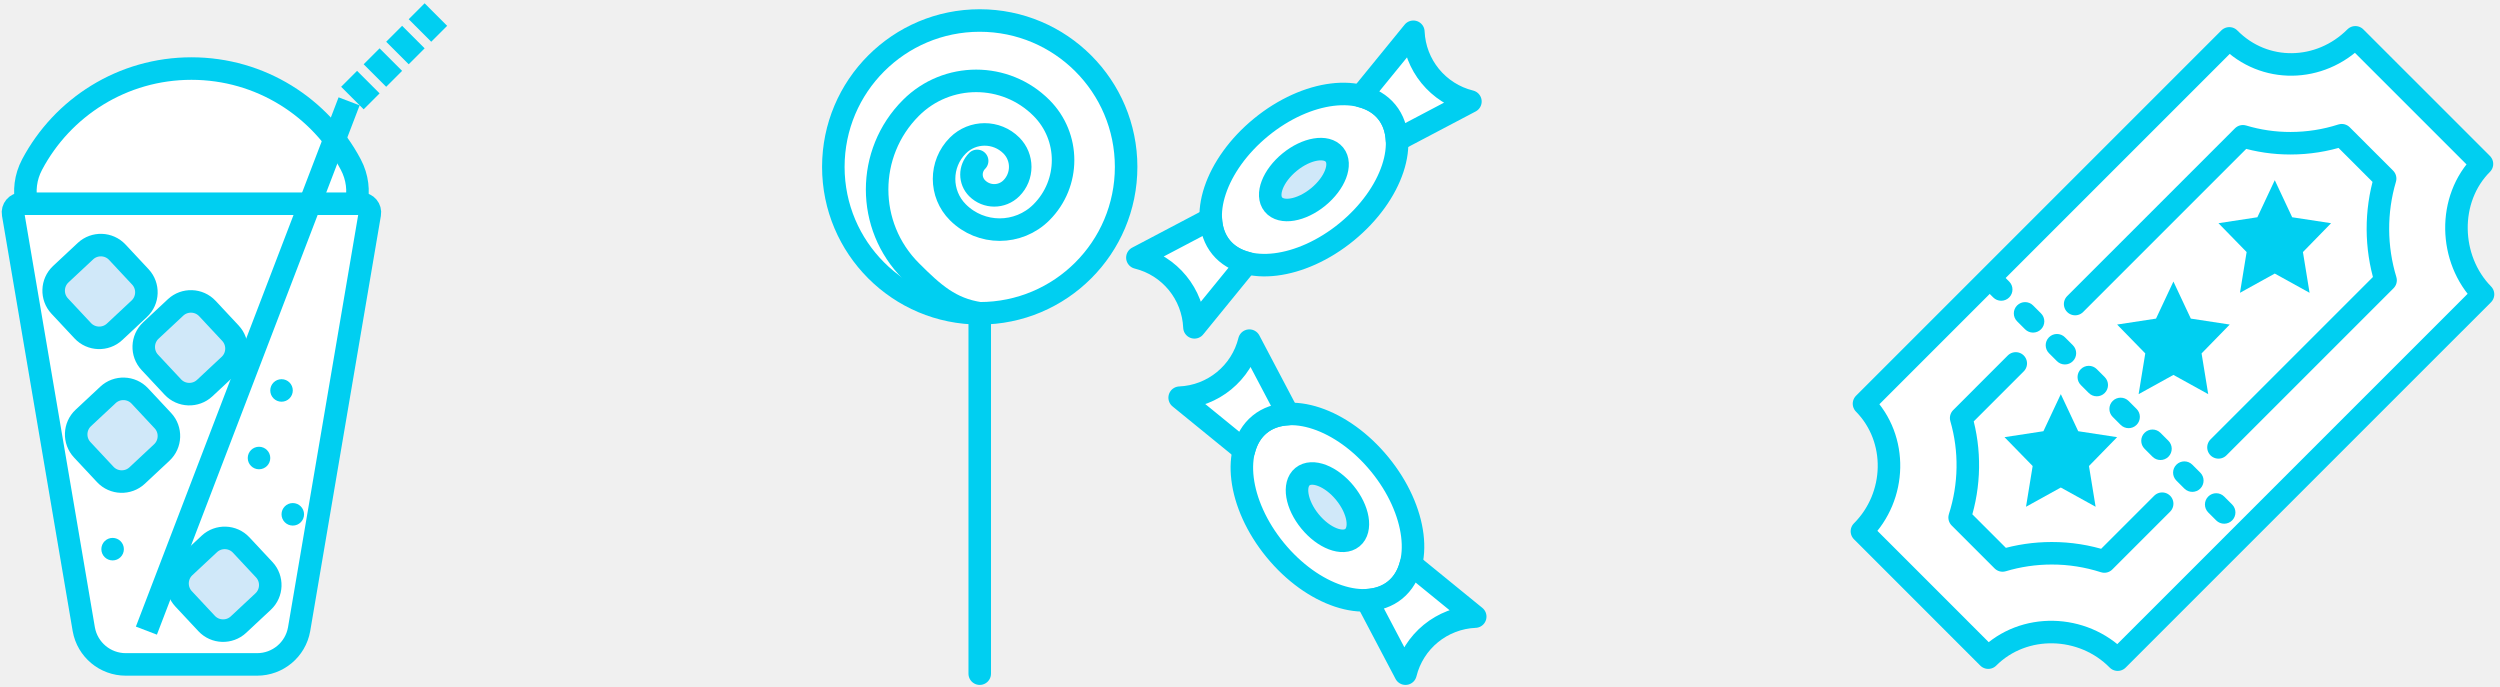
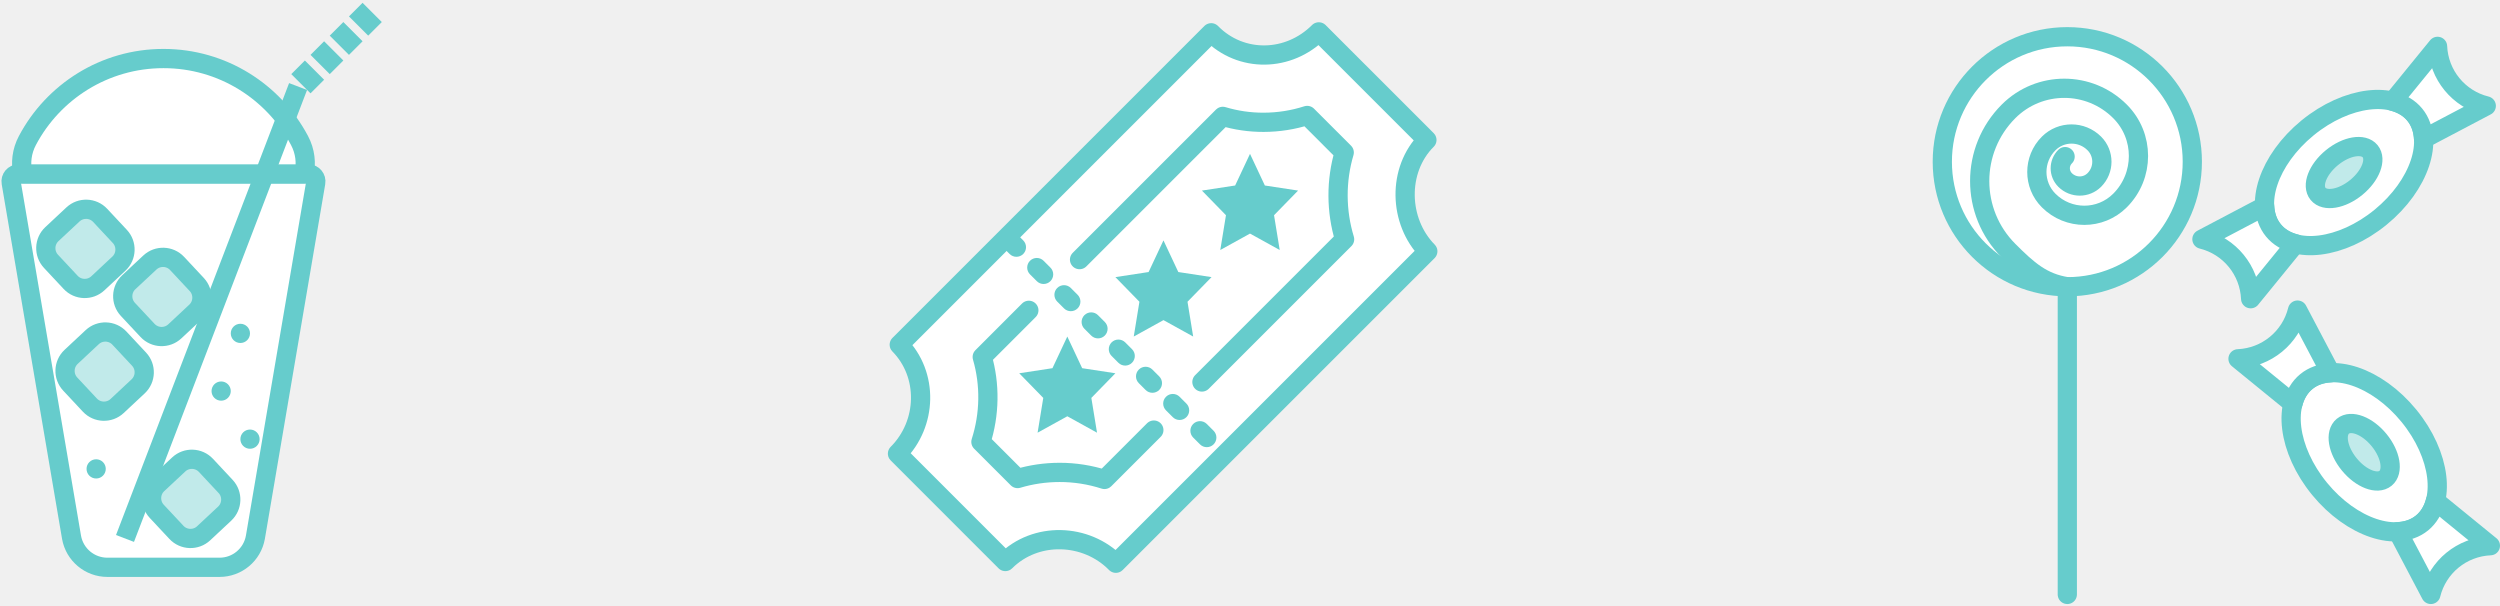
- <svg xmlns="http://www.w3.org/2000/svg" width="222px" height="61px" viewBox="0 0 222 61" version="1.1">
+ <svg xmlns="http://www.w3.org/2000/svg" width="260px" height="63px" viewBox="0 0 260 63" version="1.1">
  <defs />
  <g id="Page-1" stroke="none" stroke-width="1" fill="none" fill-rule="evenodd">
-     <g id="Desktop-HD" transform="translate(-615, -284)">
-       <g id="Icons" transform="translate(616, 285)">
-         <g id="Ticket" transform="translate(164, 2)">
-           <path d="M0.338,44.178 C3.443,41.073 3.581,35.962 0.522,32.85 L32.964,0.408 C36.06,3.559 41.013,3.459 44.156,0.315 L55.398,11.557 C52.293,14.662 52.434,20.023 55.492,23.136 L23.05,55.577 C19.954,52.427 14.701,52.255 11.557,55.398 L0.338,44.178 Z" id="Fill-1582" fill="#FFFFFF" />
-           <path d="M0.338,44.178 C3.443,41.073 3.581,35.962 0.522,32.85 L32.964,0.408 C36.06,3.559 41.013,3.459 44.156,0.315 L55.398,11.557 C52.293,14.662 52.434,20.023 55.492,23.136 L23.05,55.577 C19.954,52.427 14.701,52.255 11.557,55.398 L0.338,44.178 Z" id="Stroke-1583" stroke="#00CFF1" stroke-width="2" stroke-linejoin="round" />
-           <path d="M27,41.728 L21.866,46.862 C20.368,46.38 18.788,46.127 17.19,46.13 C15.688,46.132 14.221,46.35 12.828,46.769 L9.015,42.956 C9.937,40.079 9.984,36.989 9.151,34.122 L14,29.272 M19.272,24 L34.171,9.102 C35.526,9.511 36.949,9.722 38.406,9.72 C39.966,9.718 41.494,9.475 42.948,9.007 L46.8,12.859 C45.932,15.788 45.945,18.958 46.839,21.889 L32,36.728" id="Stroke-1847" stroke="#00CFF1" stroke-width="2" stroke-linecap="round" stroke-linejoin="round" />
-           <path d="M18,32 L19.545,35.292 L23,35.82 L20.5,38.382 L21.09,42 L18,40.292 L14.91,42 L15.5,38.382 L13,35.82 L16.455,35.292 L18,32" id="Fill-1848" fill="#00CFF1" />
-           <path d="M28,22 L29.545,25.292 L33,25.82 L30.5,28.382 L31.09,32 L28,30.292 L24.91,32 L25.5,28.382 L23,25.82 L26.455,25.292 L28,22" id="Fill-1849" fill="#00CFF1" />
-           <path d="M37,13 L38.545,16.292 L42,16.82 L39.5,19.382 L40.09,23 L37,21.292 L33.91,23 L34.5,19.382 L32,16.82 L35.455,16.292 L37,13" id="Fill-1850" fill="#00CFF1" />
-           <path d="M32.506,43.506 C32.25,43.506 31.994,43.408 31.799,43.213 L31.092,42.506 C30.701,42.115 30.701,41.482 31.092,41.092 C31.482,40.701 32.115,40.701 32.506,41.092 L33.213,41.799 C33.604,42.189 33.604,42.822 33.213,43.213 C33.018,43.408 32.762,43.506 32.506,43.506 L32.506,43.506 Z M29.678,40.678 C29.422,40.678 29.166,40.58 28.971,40.385 L28.264,39.678 C27.873,39.287 27.873,38.654 28.264,38.264 C28.654,37.873 29.287,37.873 29.678,38.264 L30.385,38.971 C30.775,39.361 30.775,39.994 30.385,40.385 C30.189,40.58 29.934,40.678 29.678,40.678 L29.678,40.678 Z M26.85,37.85 C26.594,37.85 26.338,37.752 26.143,37.557 L25.436,36.85 C25.045,36.459 25.045,35.826 25.436,35.436 C25.826,35.045 26.459,35.045 26.85,35.436 L27.557,36.143 C27.947,36.533 27.947,37.166 27.557,37.557 C27.361,37.752 27.105,37.85 26.85,37.85 L26.85,37.85 Z M24.021,35.021 C23.765,35.021 23.509,34.923 23.313,34.728 L22.606,34.021 C22.216,33.63 22.216,32.997 22.606,32.606 C22.997,32.216 23.63,32.216 24.021,32.606 L24.728,33.313 C25.118,33.704 25.118,34.337 24.728,34.728 C24.532,34.923 24.276,35.021 24.021,35.021 L24.021,35.021 Z M21.192,32.192 C20.937,32.192 20.681,32.095 20.485,31.899 L19.778,31.192 C19.388,30.802 19.388,30.169 19.778,29.778 C20.169,29.388 20.802,29.388 21.192,29.778 L21.899,30.485 C22.29,30.876 22.29,31.509 21.899,31.899 C21.704,32.095 21.448,32.192 21.192,32.192 L21.192,32.192 Z M18.364,29.364 C18.108,29.364 17.853,29.267 17.657,29.071 L16.95,28.364 C16.56,27.974 16.56,27.341 16.95,26.95 C17.341,26.56 17.974,26.56 18.364,26.95 L19.071,27.657 C19.462,28.048 19.462,28.681 19.071,29.071 C18.876,29.267 18.62,29.364 18.364,29.364 L18.364,29.364 Z M15.535,26.535 C15.279,26.535 15.023,26.437 14.828,26.242 L14.121,25.535 C13.73,25.145 13.73,24.512 14.121,24.121 C14.512,23.73 15.145,23.73 15.535,24.121 L16.242,24.828 C16.633,25.219 16.633,25.852 16.242,26.242 C16.047,26.437 15.791,26.535 15.535,26.535 L15.535,26.535 Z M12.707,23.707 C12.451,23.707 12.195,23.609 12,23.414 L11.293,22.707 C10.902,22.316 10.902,21.684 11.293,21.293 C11.684,20.902 12.316,20.902 12.707,21.293 L13.414,22 C13.805,22.391 13.805,23.023 13.414,23.414 C13.219,23.609 12.963,23.707 12.707,23.707 L12.707,23.707 Z" id="Fill-1851" fill="#00CFF1" />
+     <g id="Desktop-HD" transform="translate(-596, -296)">
+       <g id="Group-2" transform="translate(597, 297)">
+         <g id="Frappe">
+           <path d="M10.166,58 C8.333,58 6.764,56.687 6.441,54.884 L0.164,18 C0.078,17.525 0.444,17.088 0.927,17.088 L31.073,17.088 C31.556,17.088 31.922,17.525 31.836,18 L25.559,54.884 C25.236,56.687 23.667,58 21.834,58 L10.166,58 Z" id="Fill-749" fill="#FFFFFF" />
+           <path d="M21.834,58 L10.166,58 C8.333,58 6.764,56.687 6.441,54.884 L0.164,18 C0.078,17.525 0.444,17.088 0.927,17.088 L31.073,17.088 C31.556,17.088 31.922,17.525 31.836,18 L25.559,54.884 C25.236,56.687 23.667,58 21.834,58 L21.834,58 Z" id="Stroke-750" stroke="#66CCCC" stroke-width="2" stroke-linejoin="round" />
+           <path d="M23,39.672 C23,40.224 22.552,40.672 22,40.672 C21.448,40.672 21,40.224 21,39.672 C21,39.12 21.448,38.672 22,38.672 C22.552,38.672 23,39.12 23,39.672" id="Fill-787" fill="#66CCCC" />
+           <path d="M26,44.672 C26,45.224 25.552,45.672 25,45.672 C24.448,45.672 24,45.224 24,44.672 C24,44.12 24.448,43.672 25,43.672 C25.552,43.672 26,44.12 26,44.672" id="Fill-788" fill="#66CCCC" />
+           <path d="M25,33.672 C25,34.224 24.552,34.672 24,34.672 C23.448,34.672 23,34.224 23,33.672 C23,33.12 23.448,32.672 24,32.672 C24.552,32.672 25,33.12 25,33.672" id="Fill-789" fill="#66CCCC" />
+           <path d="M13.368,39.18 L11.176,41.229 C10.372,41.979 9.1,41.936 8.349,41.132 L6.301,38.94 C5.55,38.137 5.593,36.865 6.397,36.114 L8.589,34.066 C9.393,33.314 10.665,33.357 11.416,34.161 L13.464,36.354 C14.215,37.157 14.172,38.429 13.368,39.18 L13.368,39.18 Z" id="Fill-790" fill-opacity="0.403" fill="#66CCCC" />
+           <path d="M13.368,39.18 L11.176,41.229 C10.372,41.979 9.1,41.936 8.349,41.132 L6.301,38.94 C5.55,38.137 5.593,36.865 6.397,36.114 L8.589,34.066 C9.393,33.314 10.665,33.357 11.416,34.161 L13.464,36.354 C14.215,37.157 14.172,38.429 13.368,39.18 L13.368,39.18 Z" id="Stroke-791" stroke="#66CCCC" stroke-width="2" stroke-linecap="round" stroke-linejoin="round" />
+           <path d="M19.368,31.416 L17.176,33.464 C16.372,34.215 15.1,34.172 14.349,33.368 L12.301,31.176 C11.55,30.372 11.593,29.1 12.397,28.349 L14.589,26.301 C15.393,25.55 16.665,25.593 17.416,26.397 L19.464,28.589 C20.215,29.393 20.172,30.665 19.368,31.416 L19.368,31.416 Z" id="Fill-792" fill-opacity="0.403" fill="#66CCCC" />
+           <path d="M17.176,33.464 C16.372,34.215 15.1,34.172 14.349,33.368 L12.301,31.176 C11.55,30.372 11.593,29.1 12.397,28.349 L14.589,26.301 C15.393,25.55 16.665,25.593 17.416,26.397 L19.464,28.589 C20.215,29.393 20.172,30.665 19.368,31.416 L17.176,33.464 Z" id="Stroke-793" stroke="#66CCCC" stroke-width="2" stroke-linecap="round" stroke-linejoin="round" />
+           <path d="M11.368,26.416 L9.176,28.464 C8.372,29.215 7.1,29.172 6.349,28.368 L4.301,26.176 C3.55,25.372 3.593,24.1 4.397,23.349 L6.589,21.301 C7.393,20.55 8.665,20.593 9.416,21.397 L11.464,23.589 C12.215,24.393 12.172,25.665 11.368,26.416 L11.368,26.416 Z" id="Fill-794" fill-opacity="0.403" fill="#66CCCC" />
+           <path d="M11.368,26.416 L9.176,28.464 C8.372,29.215 7.1,29.172 6.349,28.368 L4.301,26.176 C3.55,25.372 3.593,24.1 4.397,23.349 L6.589,21.301 C7.393,20.55 8.665,20.593 9.416,21.397 L11.464,23.589 C12.215,24.393 12.172,25.665 11.368,26.416 L11.368,26.416 Z" id="Stroke-795" stroke="#66CCCC" stroke-width="2" stroke-linecap="round" stroke-linejoin="round" />
+           <path d="M22.368,52.416 L20.176,54.464 C19.372,55.215 18.1,55.172 17.349,54.368 L15.301,52.176 C14.55,51.372 14.593,50.1 15.397,49.349 L17.589,47.301 C18.393,46.55 19.665,46.593 20.416,47.397 L22.464,49.589 C23.215,50.393 23.172,51.665 22.368,52.416 L22.368,52.416 Z" id="Fill-796" fill-opacity="0.403" fill="#66CCCC" />
+           <path d="M22.368,52.416 L20.176,54.464 C19.372,55.215 18.1,55.172 17.349,54.368 L15.301,52.176 C14.55,51.372 14.593,50.1 15.397,49.349 L17.589,47.301 C18.393,46.55 19.665,46.593 20.416,47.397 L22.464,49.589 C23.215,50.393 23.172,51.665 22.368,52.416 L22.368,52.416 Z" id="Stroke-797" stroke="#66CCCC" stroke-width="2" stroke-linecap="round" stroke-linejoin="round" />
+           <path d="M10,47.765 C10,48.317 9.552,48.765 9,48.765 C8.448,48.765 8,48.317 8,47.765 C8,47.212 8.448,46.765 9,46.765 C9.552,46.765 10,47.212 10,47.765" id="Fill-798" fill="#66CCCC" />
+           <path d="M30.628,17.088 C30.872,15.97 30.753,14.751 30.148,13.609 C27.463,8.54 22.135,5.088 16,5.088 C9.865,5.088 4.537,8.54 1.852,13.609 C1.247,14.751 1.128,15.97 1.372,17.088 L30.628,17.088 L30.628,17.088 Z" id="Fill-799" fill="#FFFFFF" />
+           <path d="M30.628,17.088 C30.872,15.97 30.753,14.751 30.148,13.609 C27.463,8.54 22.135,5.088 16,5.088 C9.865,5.088 4.537,8.54 1.852,13.609 C1.247,14.751 1.128,15.97 1.372,17.088 L30.628,17.088 L30.628,17.088 Z" id="Stroke-800" stroke="#66CCCC" stroke-width="2" stroke-linejoin="round" />
+           <path d="M12,55 L30,8 M30,6 L32,8 M32,4 L34,6 M34,2 L36,4 M36,0 L38,2" id="Stroke-801" stroke="#66CCCC" stroke-width="2" stroke-linejoin="round" />
        </g>
-         <g id="Candy" transform="translate(73, 0)">
+         <g id="Ticket" transform="translate(92, 2)">
+           <path d="M11.557,55.398 L0.338,44.178 C3.443,41.073 3.581,35.962 0.522,32.85 L32.964,0.408 C36.06,3.559 41.013,3.459 44.156,0.315 L55.398,11.557 C52.293,14.662 52.434,20.023 55.492,23.136 L23.05,55.577 C19.954,52.427 14.701,52.255 11.557,55.398 L11.557,55.398 Z" id="Fill-1582" fill="#FFFFFF" />
+           <path d="M11.557,55.398 L0.338,44.178 C3.443,41.073 3.581,35.962 0.522,32.85 L32.964,0.408 C36.06,3.559 41.013,3.459 44.156,0.315 L55.398,11.557 C52.293,14.662 52.434,20.023 55.492,23.136 L23.05,55.577 C19.954,52.427 14.701,52.255 11.557,55.398 L11.557,55.398 Z" id="Stroke-1583" stroke="#66CCCC" stroke-width="2" stroke-linejoin="round" />
+           <path d="M27,41.728 L21.866,46.862 C20.368,46.38 18.788,46.127 17.19,46.13 C15.688,46.132 14.221,46.35 12.828,46.769 L9.015,42.956 C9.937,40.079 9.984,36.989 9.151,34.122 L14,29.272 M19.272,24 L34.171,9.102 C35.526,9.511 36.949,9.722 38.406,9.72 C39.966,9.718 41.494,9.475 42.948,9.007 L46.8,12.859 C45.932,15.788 45.945,18.958 46.839,21.889 L32,36.728" id="Stroke-1847" stroke="#66CCCC" stroke-width="2" stroke-linecap="round" stroke-linejoin="round" />
+           <path d="M18,32 L19.545,35.292 L23,35.82 L20.5,38.382 L21.09,42 L18,40.292 L14.91,42 L15.5,38.382 L13,35.82 L16.455,35.292 L18,32" id="Fill-1848" fill="#66CCCC" />
+           <path d="M28,22 L29.545,25.292 L33,25.82 L30.5,28.382 L31.09,32 L28,30.292 L24.91,32 L25.5,28.382 L23,25.82 L26.455,25.292 L28,22" id="Fill-1849" fill="#66CCCC" />
+           <path d="M37,13 L38.545,16.292 L42,16.82 L39.5,19.382 L40.09,23 L37,21.292 L33.91,23 L34.5,19.382 L32,16.82 L35.455,16.292 L37,13" id="Fill-1850" fill="#66CCCC" />
+           <path d="M32.506,43.506 C32.25,43.506 31.994,43.408 31.799,43.213 L31.092,42.506 C30.701,42.115 30.701,41.482 31.092,41.092 C31.482,40.701 32.115,40.701 32.506,41.092 L33.213,41.799 C33.604,42.189 33.604,42.822 33.213,43.213 C33.018,43.408 32.762,43.506 32.506,43.506 L32.506,43.506 Z M29.678,40.678 C29.422,40.678 29.166,40.58 28.971,40.385 L28.264,39.678 C27.873,39.287 27.873,38.654 28.264,38.264 C28.654,37.873 29.287,37.873 29.678,38.264 L30.385,38.971 C30.775,39.361 30.775,39.994 30.385,40.385 C30.189,40.58 29.934,40.678 29.678,40.678 L29.678,40.678 Z M26.85,37.85 C26.594,37.85 26.338,37.752 26.143,37.557 L25.436,36.85 C25.045,36.459 25.045,35.826 25.436,35.436 C25.826,35.045 26.459,35.045 26.85,35.436 L27.557,36.143 C27.947,36.533 27.947,37.166 27.557,37.557 C27.361,37.752 27.105,37.85 26.85,37.85 L26.85,37.85 Z M24.021,35.021 C23.765,35.021 23.509,34.923 23.313,34.728 L22.606,34.021 C22.216,33.63 22.216,32.997 22.606,32.606 C22.997,32.216 23.63,32.216 24.021,32.606 L24.728,33.313 C25.118,33.704 25.118,34.337 24.728,34.728 C24.532,34.923 24.276,35.021 24.021,35.021 L24.021,35.021 Z M21.192,32.192 C20.937,32.192 20.681,32.095 20.485,31.899 L19.778,31.192 C19.388,30.802 19.388,30.169 19.778,29.778 C20.169,29.388 20.802,29.388 21.192,29.778 L21.899,30.485 C22.29,30.876 22.29,31.509 21.899,31.899 C21.704,32.095 21.448,32.192 21.192,32.192 L21.192,32.192 Z M18.364,29.364 C18.108,29.364 17.853,29.267 17.657,29.071 L16.95,28.364 C16.56,27.974 16.56,27.341 16.95,26.95 C17.341,26.56 17.974,26.56 18.364,26.95 L19.071,27.657 C19.462,28.048 19.462,28.681 19.071,29.071 C18.876,29.267 18.62,29.364 18.364,29.364 L18.364,29.364 Z M15.535,26.535 C15.279,26.535 15.023,26.437 14.828,26.242 L14.121,25.535 C13.73,25.145 13.73,24.512 14.121,24.121 C14.512,23.73 15.145,23.73 15.535,24.121 L16.242,24.828 C16.633,25.219 16.633,25.852 16.242,26.242 C16.047,26.437 15.791,26.535 15.535,26.535 L15.535,26.535 Z M12.707,23.707 C12.451,23.707 12.195,23.609 12,23.414 L11.293,22.707 C10.902,22.316 10.902,21.684 11.293,21.293 C11.684,20.902 12.316,20.902 12.707,21.293 L13.414,22 C13.805,22.391 13.805,23.023 13.414,23.414 C13.219,23.609 12.963,23.707 12.707,23.707 L12.707,23.707 Z" id="Fill-1851" fill="#66CCCC" />
+         </g>
+         <g id="Candy" transform="translate(201, 2)">
          <path d="M49.893,51.387 C47.329,53.485 42.556,51.895 39.233,47.835 C35.91,43.774 35.296,38.782 37.86,36.683 C40.424,34.584 45.197,36.174 48.52,40.235 C51.843,44.295 52.458,49.288 49.893,51.387 L49.893,51.387 Z" id="Fill-932" fill="#FFFFFF" />
-           <path d="M49.893,51.387 C47.329,53.485 42.556,51.895 39.233,47.835 C35.91,43.774 35.296,38.782 37.86,36.683 C40.424,34.584 45.197,36.174 48.52,40.235 C51.843,44.295 52.458,49.288 49.893,51.387 L49.893,51.387 Z" id="Stroke-933" stroke="#00CFF1" stroke-width="2" stroke-linejoin="round" />
+           <path d="M49.893,51.387 C47.329,53.485 42.556,51.895 39.233,47.835 C35.91,43.774 35.296,38.782 37.86,36.683 C40.424,34.584 45.197,36.174 48.52,40.235 C51.843,44.295 52.458,49.288 49.893,51.387 L49.893,51.387 Z" id="Stroke-933" stroke="#66CCCC" stroke-width="2" stroke-linejoin="round" />
          <path d="M36.47,38.974 C36.706,38.048 37.16,37.255 37.86,36.683 C38.56,36.11 39.427,35.822 40.381,35.773 L36.944,29.249 C36.236,32.125 33.714,34.19 30.753,34.315 L36.47,38.974 L36.47,38.974 Z" id="Fill-934" fill="#FFFFFF" />
-           <path d="M36.47,38.974 C36.706,38.048 37.16,37.255 37.86,36.683 C38.56,36.11 39.427,35.822 40.381,35.773 L36.944,29.249 C36.236,32.125 33.714,34.19 30.753,34.315 L36.47,38.974 L36.47,38.974 Z" id="Stroke-935" stroke="#00CFF1" stroke-width="2" stroke-linejoin="round" />
+           <path d="M36.47,38.974 C36.706,38.048 37.16,37.255 37.86,36.683 C38.56,36.11 39.427,35.822 40.381,35.773 L36.944,29.249 C36.236,32.125 33.714,34.19 30.753,34.315 L36.47,38.974 L36.47,38.974 Z" id="Stroke-935" stroke="#66CCCC" stroke-width="2" stroke-linejoin="round" />
          <path d="M57,53.754 L51.284,49.095 C51.048,50.021 50.593,50.814 49.893,51.387 C49.194,51.959 48.327,52.248 47.373,52.296 L50.809,58.821 C51.517,55.944 54.04,53.88 57,53.754 L57,53.754 Z" id="Fill-936" fill="#FFFFFF" />
-           <path d="M57,53.754 L51.284,49.095 C51.048,50.021 50.593,50.814 49.893,51.387 C49.194,51.959 48.327,52.248 47.373,52.296 L50.809,58.821 C51.517,55.944 54.04,53.88 57,53.754 L57,53.754 Z" id="Stroke-937" stroke="#00CFF1" stroke-width="2" stroke-linejoin="round" />
-           <path d="M46.093,46.743 C45.239,47.443 43.553,46.797 42.329,45.301 C41.105,43.806 40.805,42.026 41.66,41.326 C42.515,40.626 44.2,41.272 45.424,42.768 C46.649,44.264 46.948,46.044 46.093,46.743 L46.093,46.743 Z" id="Fill-938" fill="#D0E8F9" />
-           <path d="M46.093,46.743 C45.239,47.443 43.553,46.797 42.329,45.301 C41.105,43.806 40.805,42.026 41.66,41.326 C42.515,40.626 44.2,41.272 45.424,42.768 C46.649,44.264 46.948,46.044 46.093,46.743 L46.093,46.743 Z" id="Stroke-939" stroke="#00CFF1" stroke-width="2" stroke-linejoin="round" />
-           <path d="M13,58.821 L13,26.821" id="Stroke-940" stroke="#00CFF1" stroke-width="2" stroke-linecap="round" stroke-linejoin="round" />
+           <path d="M57,53.754 L51.284,49.095 C51.048,50.021 50.593,50.814 49.893,51.387 C49.194,51.959 48.327,52.248 47.373,52.296 L50.809,58.821 C51.517,55.944 54.04,53.88 57,53.754 L57,53.754 Z" id="Stroke-937" stroke="#66CCCC" stroke-width="2" stroke-linejoin="round" />
+           <path d="M46.093,46.743 C45.239,47.443 43.553,46.797 42.329,45.301 C41.105,43.806 40.805,42.026 41.66,41.326 C42.515,40.626 44.2,41.272 45.424,42.768 C46.649,44.264 46.948,46.044 46.093,46.743 L46.093,46.743 Z" id="Fill-938" fill-opacity="0.403" fill="#66CCCC" />
+           <path d="M46.093,46.743 C45.239,47.443 43.553,46.797 42.329,45.301 C41.105,43.806 40.805,42.026 41.66,41.326 C42.515,40.626 44.2,41.272 45.424,42.768 C46.649,44.264 46.948,46.044 46.093,46.743 L46.093,46.743 Z" id="Stroke-939" stroke="#66CCCC" stroke-width="2" stroke-linejoin="round" />
+           <path d="M13,58.821 L13,26.821" id="Stroke-940" stroke="#66CCCC" stroke-width="2" stroke-linecap="round" stroke-linejoin="round" />
          <path d="M26,13.821 C26,21.001 20.18,26.821 13,26.821 C5.82,26.821 0,21.001 0,13.821 C0,6.642 5.82,0.821 13,0.821 C20.18,0.821 26,6.642 26,13.821 L26,13.821 Z" id="Fill-941" fill="#FFFFFF" />
-           <path d="M26,13.821 C26,21.001 20.18,26.821 13,26.821 C5.82,26.821 0,21.001 0,13.821 C0,6.642 5.82,0.821 13,0.821 C20.18,0.821 26,6.642 26,13.821 L26,13.821 Z" id="Stroke-942" stroke="#00CFF1" stroke-width="2" stroke-linecap="round" stroke-linejoin="round" />
-           <path d="M13,26.821 C10.397,26.423 8.894,25.075 6.889,23.07 C2.888,19.07 2.888,12.583 6.889,8.582 C10.09,5.381 15.279,5.381 18.48,8.582 C21.041,11.142 21.041,15.294 18.48,17.854 C16.432,19.903 13.11,19.903 11.062,17.854 C9.423,16.216 9.423,13.559 11.062,11.92 C12.373,10.609 14.499,10.609 15.81,11.92 C16.858,12.969 16.858,14.669 15.81,15.718 C14.971,16.557 13.61,16.557 12.771,15.718 C12.1,15.047 12.1,13.958 12.771,13.287" id="Stroke-943" stroke="#00CFF1" stroke-width="2" stroke-linecap="round" stroke-linejoin="round" />
+           <path d="M26,13.821 C26,21.001 20.18,26.821 13,26.821 C5.82,26.821 0,21.001 0,13.821 C0,6.642 5.82,0.821 13,0.821 C20.18,0.821 26,6.642 26,13.821 L26,13.821 Z" id="Stroke-942" stroke="#66CCCC" stroke-width="2" stroke-linecap="round" stroke-linejoin="round" />
+           <path d="M13,26.821 C10.397,26.423 8.894,25.075 6.889,23.07 C2.888,19.07 2.888,12.583 6.889,8.582 C10.09,5.381 15.279,5.381 18.48,8.582 C21.041,11.142 21.041,15.294 18.48,17.854 C16.432,19.903 13.11,19.903 11.062,17.854 C9.423,16.216 9.423,13.559 11.062,11.92 C12.373,10.609 14.499,10.609 15.81,11.92 C16.858,12.969 16.858,14.669 15.81,15.718 C14.971,16.557 13.61,16.557 12.771,15.718 C12.1,15.047 12.1,13.958 12.771,13.287" id="Stroke-943" stroke="#66CCCC" stroke-width="2" stroke-linecap="round" stroke-linejoin="round" />
          <path d="M34.435,20.961 C32.336,18.397 33.926,13.624 37.986,10.301 C42.047,6.979 47.039,6.364 49.138,8.928 C51.237,11.492 49.647,16.265 45.586,19.588 C41.526,22.911 36.533,23.526 34.435,20.961 L34.435,20.961 Z" id="Fill-984" fill="#FFFFFF" />
-           <path d="M34.435,20.961 C32.336,18.397 33.926,13.624 37.986,10.301 C42.047,6.979 47.039,6.364 49.138,8.928 C51.237,11.492 49.647,16.265 45.586,19.588 C41.526,22.911 36.533,23.526 34.435,20.961 L34.435,20.961 Z" id="Stroke-985" stroke="#00CFF1" stroke-width="2" stroke-linejoin="round" />
+           <path d="M34.435,20.961 C32.336,18.397 33.926,13.624 37.986,10.301 C42.047,6.979 47.039,6.364 49.138,8.928 C51.237,11.492 49.647,16.265 45.586,19.588 C41.526,22.911 36.533,23.526 34.435,20.961 L34.435,20.961 Z" id="Stroke-985" stroke="#66CCCC" stroke-width="2" stroke-linejoin="round" />
          <path d="M46.847,7.538 C47.773,7.773 48.566,8.228 49.138,8.928 C49.711,9.627 50,10.495 50.048,11.448 L56.573,8.012 C53.696,7.304 51.631,4.781 51.506,1.821 L46.847,7.538 L46.847,7.538 Z" id="Fill-986" fill="#FFFFFF" />
-           <path d="M46.847,7.538 C47.773,7.773 48.566,8.228 49.138,8.928 C49.711,9.627 50,10.495 50.048,11.448 L56.573,8.012 C53.696,7.304 51.631,4.781 51.506,1.821 L46.847,7.538 L46.847,7.538 Z" id="Stroke-987" stroke="#00CFF1" stroke-width="2" stroke-linejoin="round" />
+           <path d="M46.847,7.538 C47.773,7.773 48.566,8.228 49.138,8.928 C49.711,9.627 50,10.495 50.048,11.448 L56.573,8.012 C53.696,7.304 51.631,4.781 51.506,1.821 L46.847,7.538 L46.847,7.538 Z" id="Stroke-987" stroke="#66CCCC" stroke-width="2" stroke-linejoin="round" />
          <path d="M32.067,28.068 L36.726,22.352 C35.8,22.115 35.007,21.661 34.435,20.961 C33.862,20.262 33.573,19.395 33.525,18.44 L27,21.877 C29.877,22.585 31.941,25.108 32.067,28.068 L32.067,28.068 Z" id="Fill-988" fill="#FFFFFF" />
-           <path d="M36.726,22.352 C35.8,22.115 35.007,21.661 34.435,20.961 C33.862,20.262 33.573,19.395 33.525,18.44 L27,21.877 C29.877,22.585 31.941,25.108 32.067,28.068 L36.726,22.352 Z" id="Stroke-989" stroke="#00CFF1" stroke-width="2" stroke-linejoin="round" />
-           <path d="M39.078,17.161 C38.378,16.306 39.024,14.621 40.52,13.397 C42.016,12.173 43.795,11.873 44.495,12.728 C45.195,13.583 44.549,15.268 43.053,16.492 C41.557,17.717 39.777,18.016 39.078,17.161 L39.078,17.161 Z" id="Fill-990" fill="#D0E8F9" />
-           <path d="M39.078,17.161 C38.378,16.306 39.024,14.621 40.52,13.397 C42.016,12.173 43.795,11.873 44.495,12.728 C45.195,13.583 44.549,15.268 43.053,16.492 C41.557,17.717 39.777,18.016 39.078,17.161 L39.078,17.161 Z" id="Stroke-991" stroke="#00CFF1" stroke-width="2" stroke-linejoin="round" />
-         </g>
-         <g id="Frappe">
-           <path d="M21.834,58 L10.166,58 C8.333,58 6.764,56.687 6.441,54.884 L0.164,18 C0.078,17.525 0.444,17.088 0.927,17.088 L31.073,17.088 C31.556,17.088 31.922,17.525 31.836,18 L25.559,54.884 C25.236,56.687 23.667,58 21.834,58 L21.834,58 Z" id="Fill-749" fill="#FFFFFF" />
-           <path d="M21.834,58 L10.166,58 C8.333,58 6.764,56.687 6.441,54.884 L0.164,18 C0.078,17.525 0.444,17.088 0.927,17.088 L31.073,17.088 C31.556,17.088 31.922,17.525 31.836,18 L25.559,54.884 C25.236,56.687 23.667,58 21.834,58 L21.834,58 Z" id="Stroke-750" stroke="#00CFF1" stroke-width="2" stroke-linejoin="round" />
-           <path d="M23,39.672 C23,40.224 22.552,40.672 22,40.672 C21.448,40.672 21,40.224 21,39.672 C21,39.12 21.448,38.672 22,38.672 C22.552,38.672 23,39.12 23,39.672" id="Fill-787" fill="#00CFF1" />
-           <path d="M26,44.672 C26,45.224 25.552,45.672 25,45.672 C24.448,45.672 24,45.224 24,44.672 C24,44.12 24.448,43.672 25,43.672 C25.552,43.672 26,44.12 26,44.672" id="Fill-788" fill="#00CFF1" />
-           <path d="M25,33.672 C25,34.224 24.552,34.672 24,34.672 C23.448,34.672 23,34.224 23,33.672 C23,33.12 23.448,32.672 24,32.672 C24.552,32.672 25,33.12 25,33.672" id="Fill-789" fill="#00CFF1" />
-           <path d="M13.368,39.18 L11.176,41.229 C10.372,41.979 9.1,41.936 8.349,41.132 L6.301,38.94 C5.55,38.137 5.593,36.865 6.397,36.114 L8.589,34.066 C9.393,33.314 10.665,33.357 11.416,34.161 L13.464,36.354 C14.215,37.157 14.172,38.429 13.368,39.18 L13.368,39.18 Z" id="Fill-790" fill="#D0E8F9" />
-           <path d="M13.368,39.18 L11.176,41.229 C10.372,41.979 9.1,41.936 8.349,41.132 L6.301,38.94 C5.55,38.137 5.593,36.865 6.397,36.114 L8.589,34.066 C9.393,33.314 10.665,33.357 11.416,34.161 L13.464,36.354 C14.215,37.157 14.172,38.429 13.368,39.18 L13.368,39.18 Z" id="Stroke-791" stroke="#00CFF1" stroke-width="2" stroke-linecap="round" stroke-linejoin="round" />
-           <path d="M19.368,31.416 L17.176,33.464 C16.372,34.215 15.1,34.172 14.349,33.368 L12.301,31.176 C11.55,30.372 11.593,29.1 12.397,28.349 L14.589,26.301 C15.393,25.55 16.665,25.593 17.416,26.397 L19.464,28.589 C20.215,29.393 20.172,30.665 19.368,31.416 L19.368,31.416 Z" id="Fill-792" fill="#D0E8F9" />
-           <path d="M19.368,31.416 L17.176,33.464 C16.372,34.215 15.1,34.172 14.349,33.368 L12.301,31.176 C11.55,30.372 11.593,29.1 12.397,28.349 L14.589,26.301 C15.393,25.55 16.665,25.593 17.416,26.397 L19.464,28.589 C20.215,29.393 20.172,30.665 19.368,31.416 L19.368,31.416 Z" id="Stroke-793" stroke="#00CFF1" stroke-width="2" stroke-linecap="round" stroke-linejoin="round" />
-           <path d="M11.368,26.416 L9.176,28.464 C8.372,29.215 7.1,29.172 6.349,28.368 L4.301,26.176 C3.55,25.372 3.593,24.1 4.397,23.349 L6.589,21.301 C7.393,20.55 8.665,20.593 9.416,21.397 L11.464,23.589 C12.215,24.393 12.172,25.665 11.368,26.416 L11.368,26.416 Z" id="Fill-794" fill="#D0E8F9" />
-           <path d="M11.368,26.416 L9.176,28.464 C8.372,29.215 7.1,29.172 6.349,28.368 L4.301,26.176 C3.55,25.372 3.593,24.1 4.397,23.349 L6.589,21.301 C7.393,20.55 8.665,20.593 9.416,21.397 L11.464,23.589 C12.215,24.393 12.172,25.665 11.368,26.416 L11.368,26.416 Z" id="Stroke-795" stroke="#00CFF1" stroke-width="2" stroke-linecap="round" stroke-linejoin="round" />
-           <path d="M22.368,52.416 L20.176,54.464 C19.372,55.215 18.1,55.172 17.349,54.368 L15.301,52.176 C14.55,51.372 14.593,50.1 15.397,49.349 L17.589,47.301 C18.393,46.55 19.665,46.593 20.416,47.397 L22.464,49.589 C23.215,50.393 23.172,51.665 22.368,52.416 L22.368,52.416 Z" id="Fill-796" fill="#D0E8F9" />
-           <path d="M22.368,52.416 L20.176,54.464 C19.372,55.215 18.1,55.172 17.349,54.368 L15.301,52.176 C14.55,51.372 14.593,50.1 15.397,49.349 L17.589,47.301 C18.393,46.55 19.665,46.593 20.416,47.397 L22.464,49.589 C23.215,50.393 23.172,51.665 22.368,52.416 L22.368,52.416 Z" id="Stroke-797" stroke="#00CFF1" stroke-width="2" stroke-linecap="round" stroke-linejoin="round" />
-           <path d="M10,47.765 C10,48.317 9.552,48.765 9,48.765 C8.448,48.765 8,48.317 8,47.765 C8,47.212 8.448,46.765 9,46.765 C9.552,46.765 10,47.212 10,47.765" id="Fill-798" fill="#00CFF1" />
-           <path d="M30.628,17.088 C30.872,15.97 30.753,14.751 30.148,13.609 C27.463,8.54 22.135,5.088 16,5.088 C9.865,5.088 4.537,8.54 1.852,13.609 C1.247,14.751 1.128,15.97 1.372,17.088 L30.628,17.088 L30.628,17.088 Z" id="Fill-799" fill="#FFFFFF" />
-           <path d="M30.628,17.088 C30.872,15.97 30.753,14.751 30.148,13.609 C27.463,8.54 22.135,5.088 16,5.088 C9.865,5.088 4.537,8.54 1.852,13.609 C1.247,14.751 1.128,15.97 1.372,17.088 L30.628,17.088 L30.628,17.088 Z" id="Stroke-800" stroke="#00CFF1" stroke-width="2" stroke-linejoin="round" />
-           <path d="M12,55 L30,8 M30,6 L32,8 M32,4 L34,6 M34,2 L36,4 M36,0 L38,2" id="Stroke-801" stroke="#00CFF1" stroke-width="2" stroke-linejoin="round" />
+           <path d="M32.067,28.068 L36.726,22.352 C35.8,22.115 35.007,21.661 34.435,20.961 C33.862,20.262 33.573,19.395 33.525,18.44 L27,21.877 C29.877,22.585 31.941,25.108 32.067,28.068 L32.067,28.068 Z" id="Stroke-989" stroke="#66CCCC" stroke-width="2" stroke-linejoin="round" />
+           <path d="M39.078,17.161 C38.378,16.306 39.024,14.621 40.52,13.397 C42.016,12.173 43.795,11.873 44.495,12.728 C45.195,13.583 44.549,15.268 43.053,16.492 C41.557,17.717 39.777,18.016 39.078,17.161 L39.078,17.161 Z" id="Fill-990" fill-opacity="0.403" fill="#66CCCC" />
+           <path d="M39.078,17.161 C38.378,16.306 39.024,14.621 40.52,13.397 C42.016,12.173 43.795,11.873 44.495,12.728 C45.195,13.583 44.549,15.268 43.053,16.492 C41.557,17.717 39.777,18.016 39.078,17.161 L39.078,17.161 Z" id="Stroke-991" stroke="#66CCCC" stroke-width="2" stroke-linejoin="round" />
        </g>
      </g>
    </g>
  </g>
</svg>
